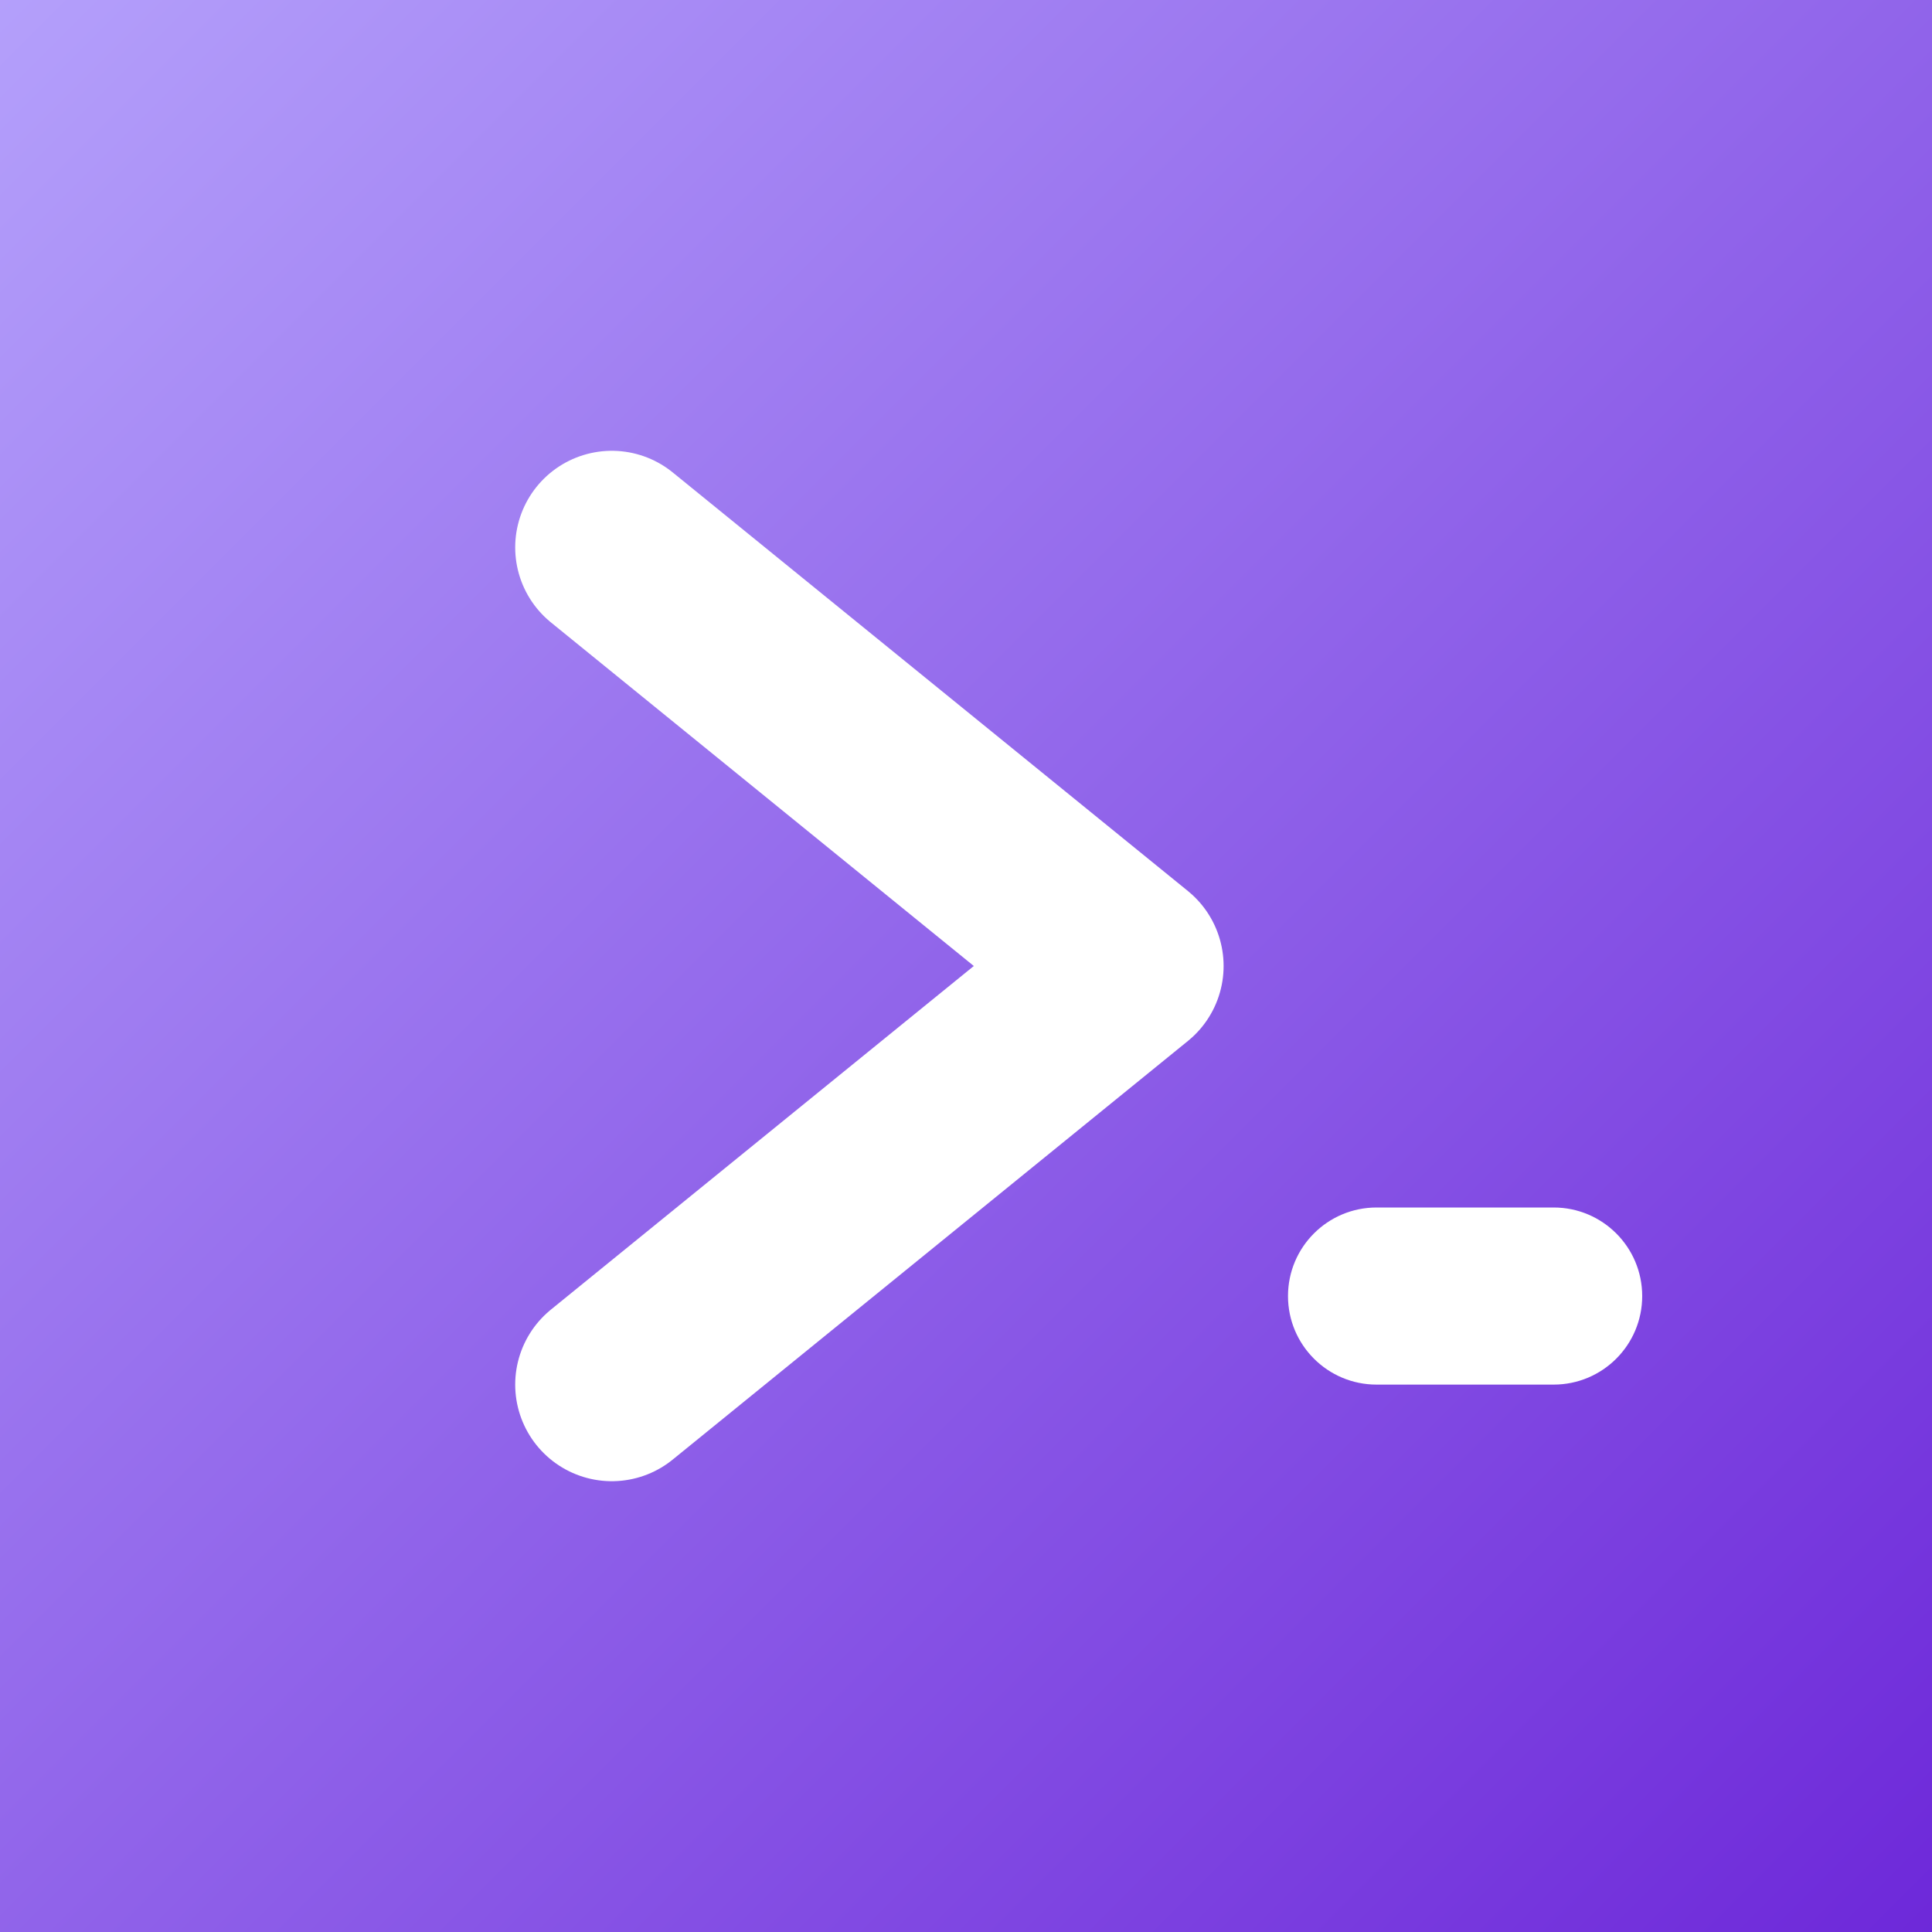
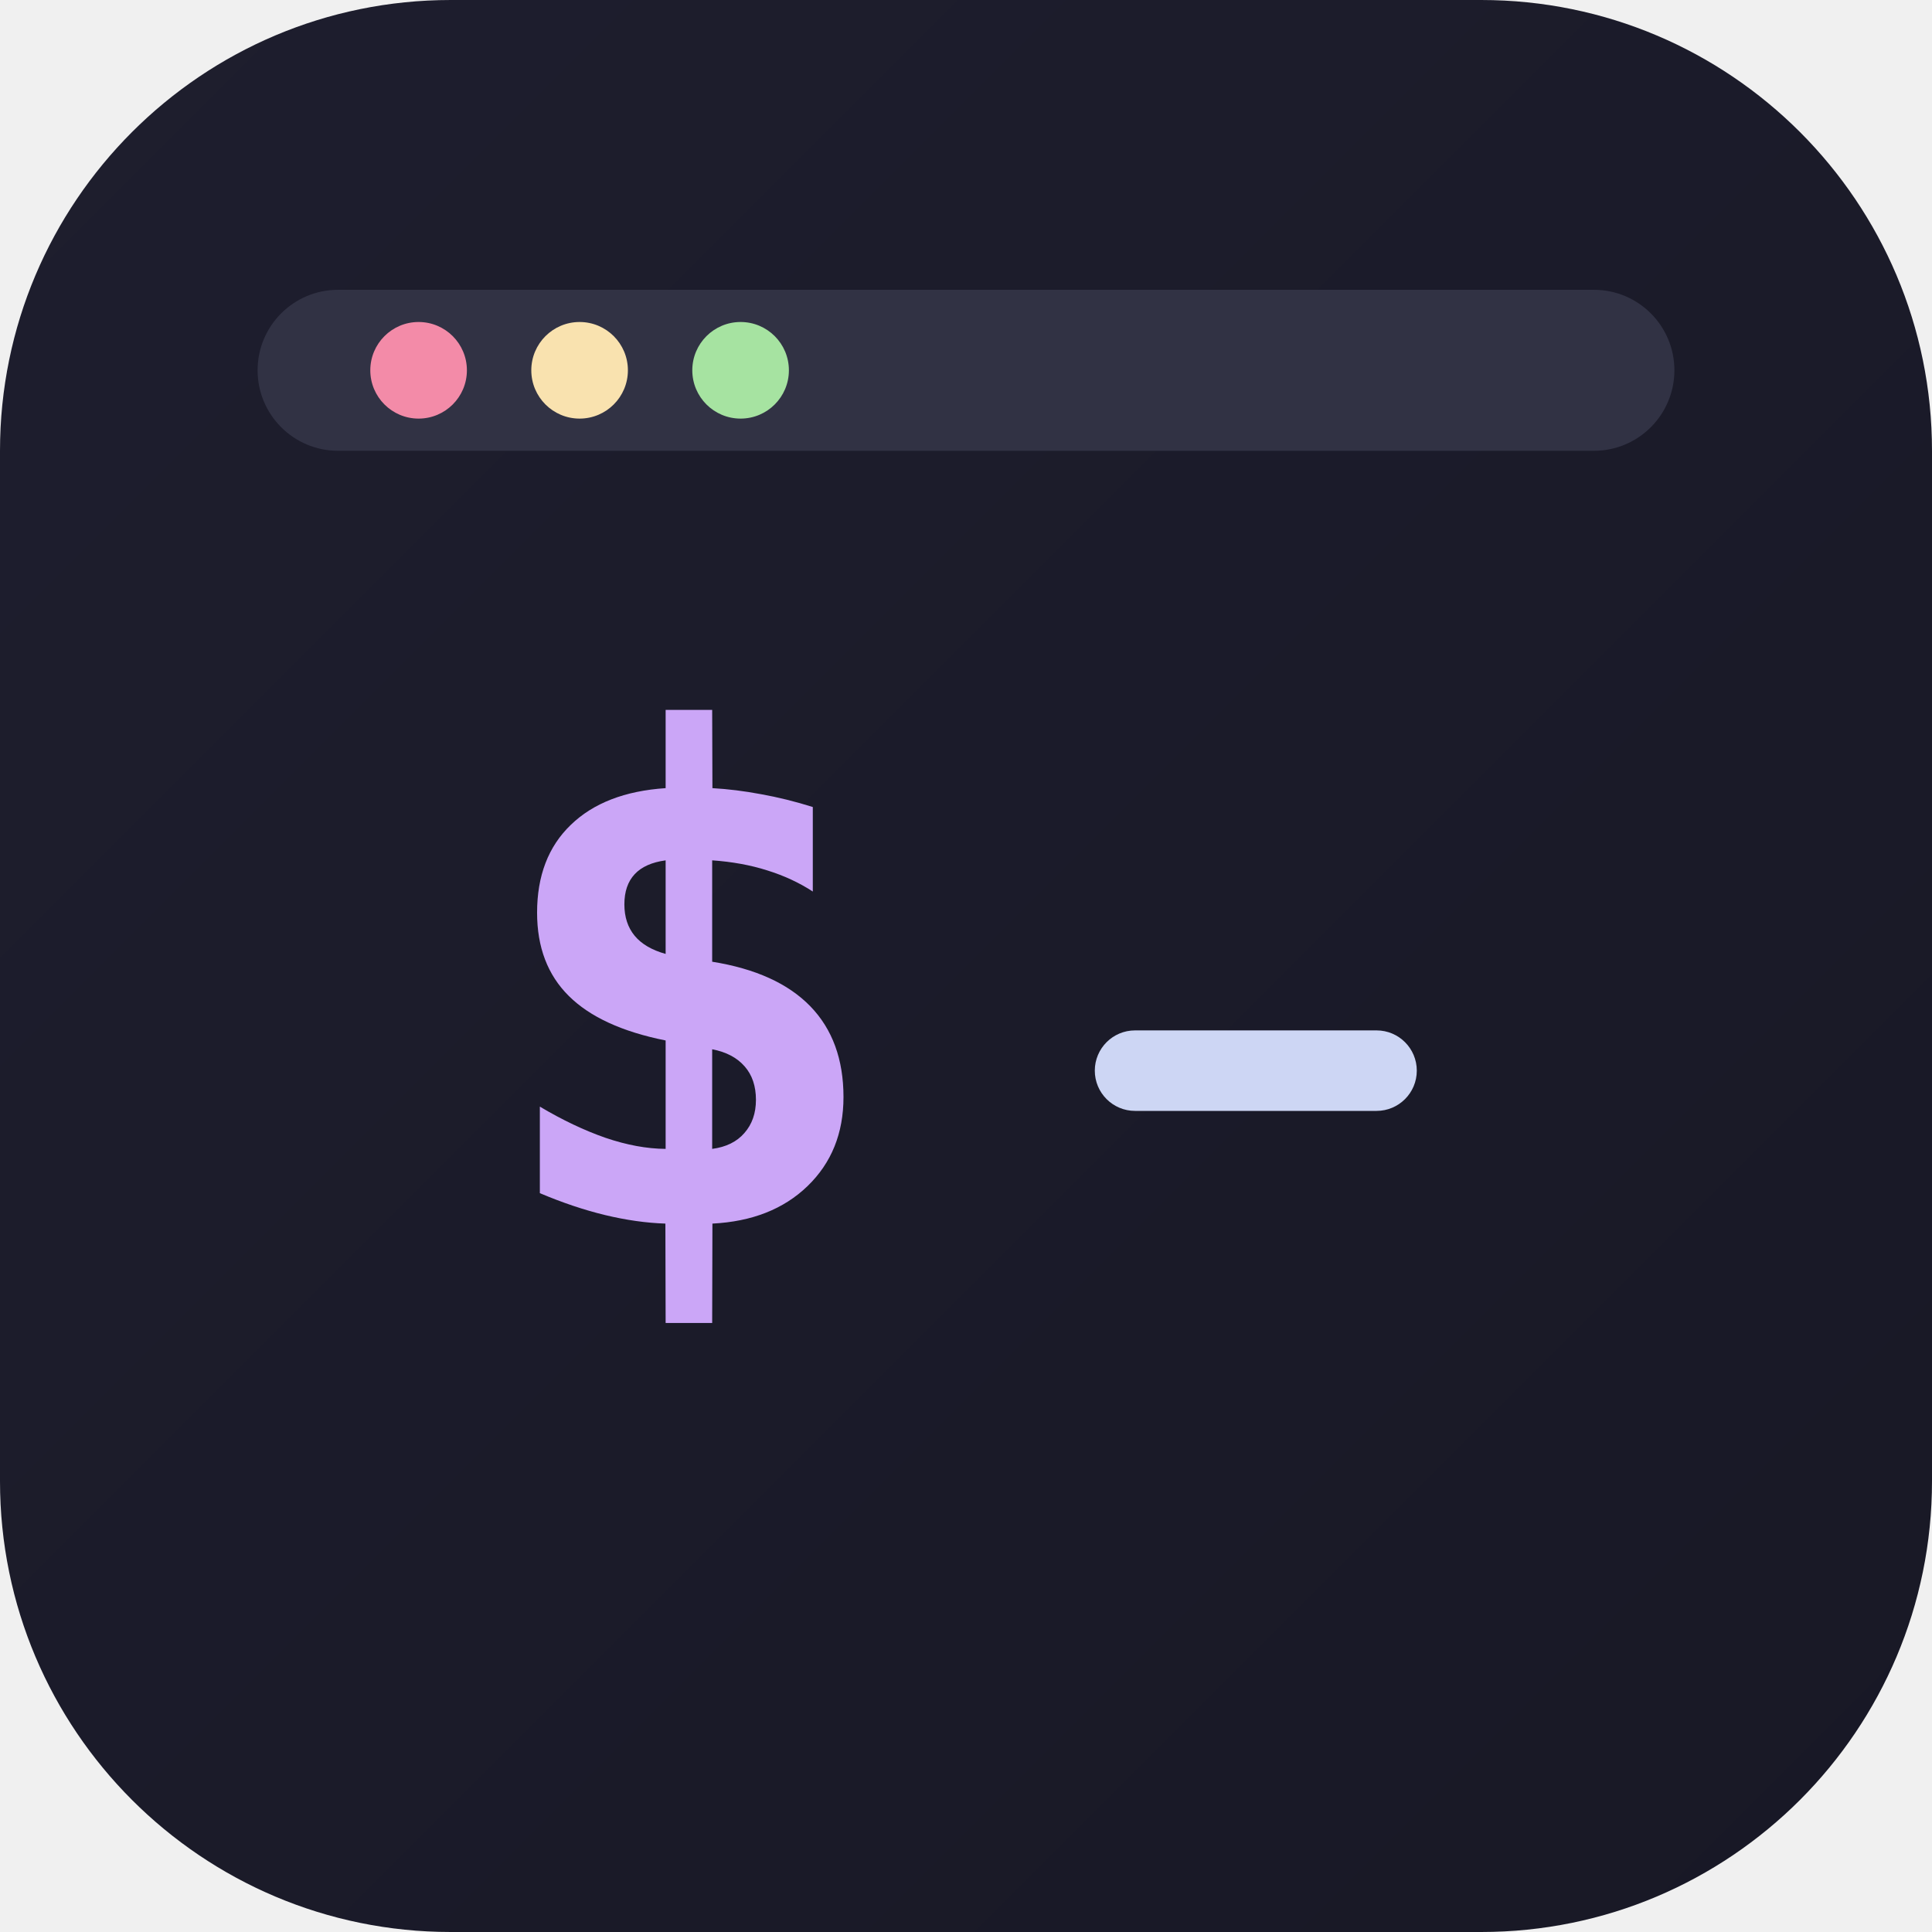
- <svg xmlns="http://www.w3.org/2000/svg" viewBox="0 0 120 120" fill="none">
+ <svg xmlns="http://www.w3.org/2000/svg" viewBox="0 0 120 120" fill="none" style="background-color: transparent;">
  <defs>
    <linearGradient id="bg" x1="0%" y1="0%" x2="100%" y2="100%">
-       <stop offset="0%" stop-color="#b4a0fb" />
-       <stop offset="100%" stop-color="#6d28d9" />
+       <stop offset="0%" stop-color="#1e1e2e" />
+       <stop offset="100%" stop-color="#181825" />
    </linearGradient>
  </defs>
-   <rect width="120" height="120" fill="url(#bg)" />
-   <path d="M38 34 L70 60 L38 86" stroke="#ffffff" stroke-width="12" stroke-linecap="round" stroke-linejoin="round" />
-   <rect x="80" y="75" width="22" height="11" rx="5.5" fill="#ffffff" />
+   <rect width="120" height="120" rx="28" fill="url(#bg)" />
+   <rect x="16" y="18" width="88" height="10" rx="5" fill="#313244" />
+   <circle cx="26" cy="23" r="3" fill="#f38ba8" />
+   <circle cx="36" cy="23" r="3" fill="#f9e2af" />
+   <circle cx="46" cy="23" r="3" fill="#a6e3a1" />
+   <text x="30" y="76" font-family="'SF Mono','Fira Code','Cascadia Code',monospace" font-size="42" font-weight="700" fill="#cba6f7">$</text>
+   <rect x="68" y="64" width="20" height="5" rx="2.5" fill="#cdd6f4" />
</svg>
